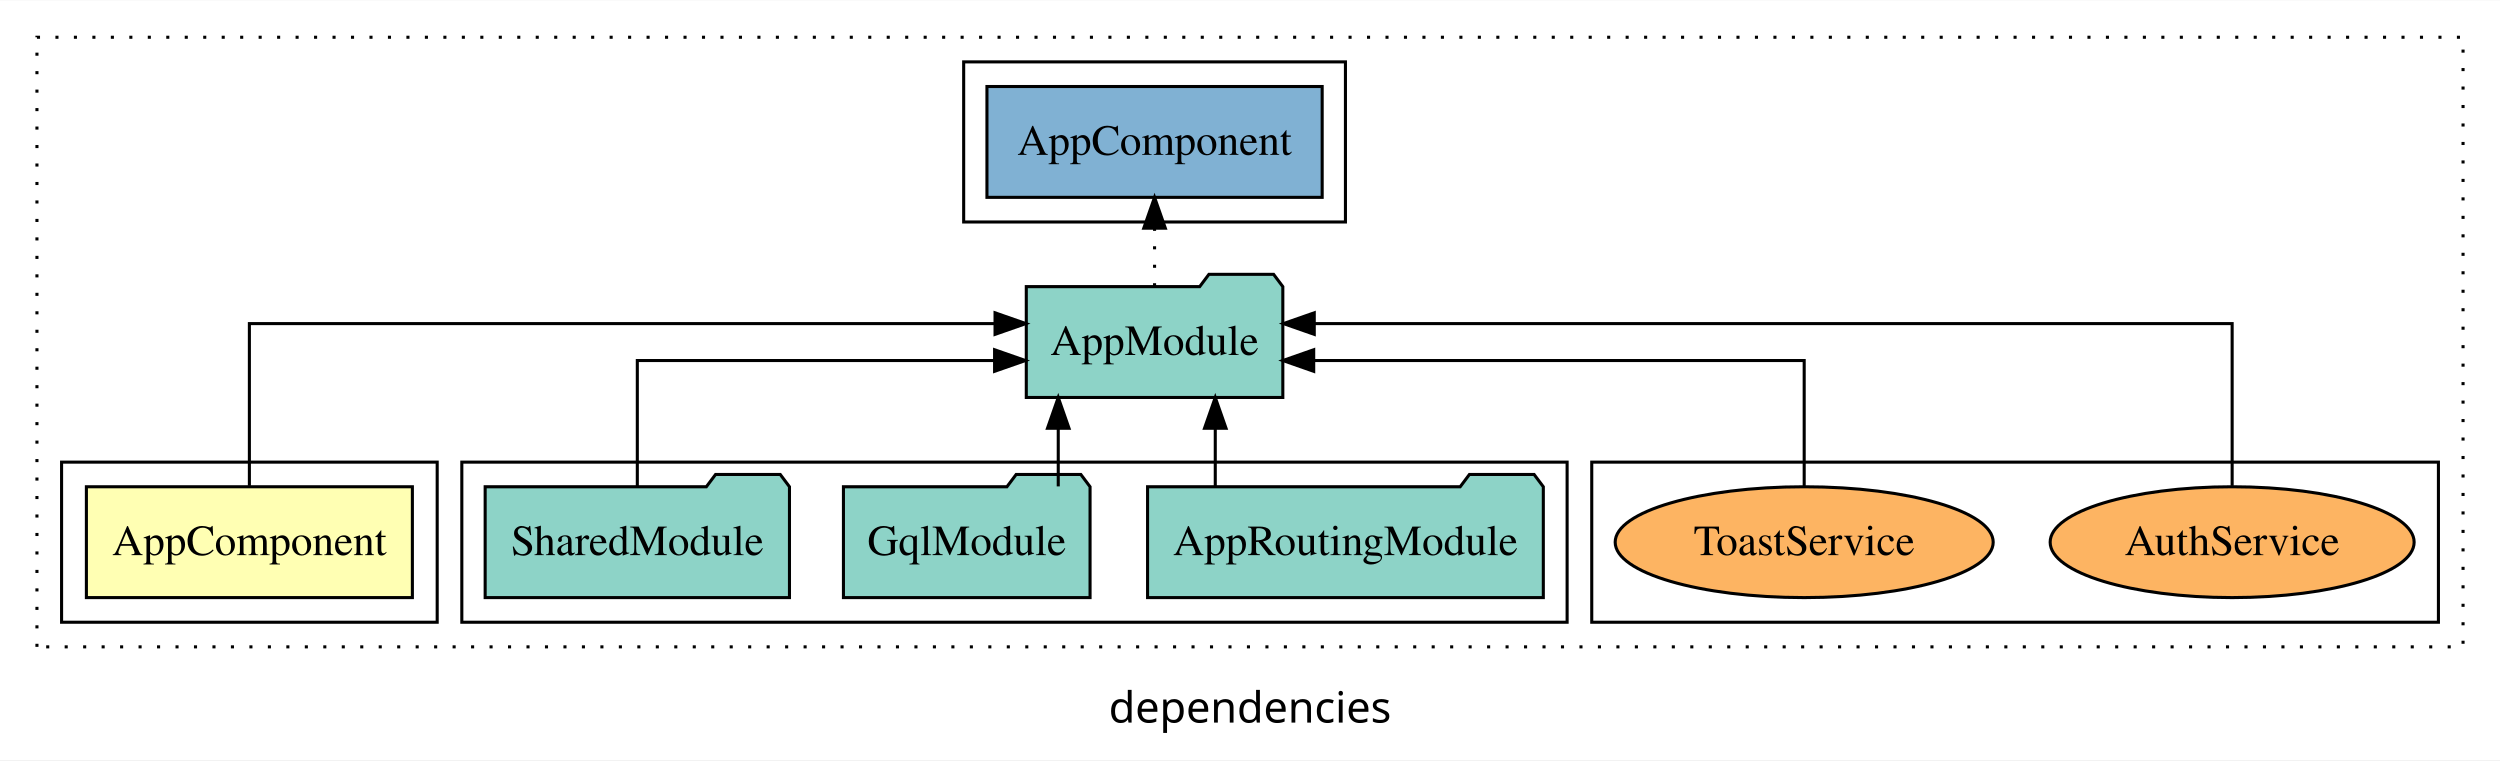
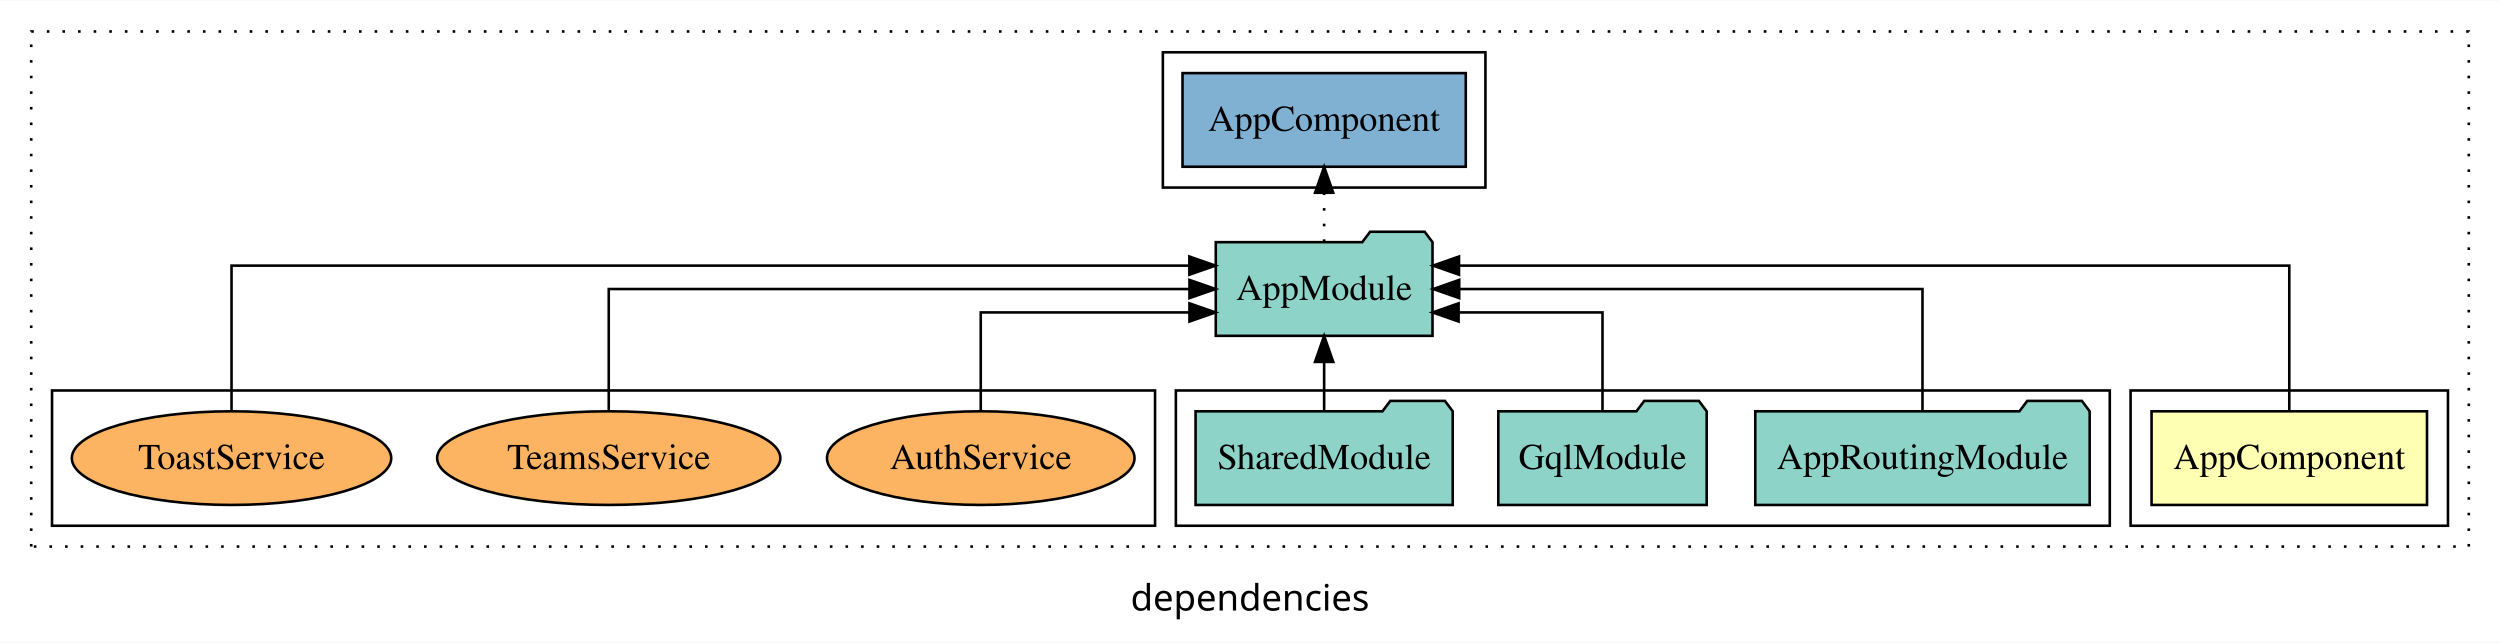
- <svg xmlns="http://www.w3.org/2000/svg" width="812pt" height="247pt" viewBox="0.00 0.00 812.00 246.80">
+ <svg xmlns="http://www.w3.org/2000/svg" width="961pt" height="247pt" viewBox="0.00 0.00 961.00 246.80">
  <g id="graph0" class="graph" transform="scale(1 1) rotate(0) translate(4 242.8)">
-     <polygon fill="white" stroke="transparent" points="-4,4 -4,-242.8 808,-242.8 808,4 -4,4" />
-     <text text-anchor="middle" x="402" y="-8.2" font-family="sans-serif" font-size="14.00">dependencies</text>
+     <polygon fill="white" stroke="transparent" points="-4,4 -4,-242.8 957,-242.8 957,4 -4,4" />
+     <text text-anchor="middle" x="476.5" y="-8.2" font-family="sans-serif" font-size="14.00">dependencies</text>
    <g id="clust1" class="cluster">
-       <polygon fill="none" stroke="black" stroke-dasharray="1,5" points="8,-32.8 8,-230.8 796,-230.8 796,-32.8 8,-32.8" />
+       <polygon fill="none" stroke="black" stroke-dasharray="1,5" points="8,-32.8 8,-230.8 945,-230.8 945,-32.8 8,-32.8" />
+     </g>
+     <g id="clust2" class="cluster">
+       <polygon fill="none" stroke="black" points="815,-40.8 815,-92.8 937,-92.8 937,-40.8 815,-40.8" />
+     </g>
+     <g id="clust4" class="cluster">
+       <polygon fill="none" stroke="black" points="448,-40.8 448,-92.8 807,-92.8 807,-40.8 448,-40.8" />
    </g>
    <g id="clust7" class="cluster">
-       <polygon fill="none" stroke="black" points="513,-40.8 513,-92.8 788,-92.8 788,-40.8 513,-40.8" />
-     </g>
-     <g id="clust4" class="cluster">
-       <polygon fill="none" stroke="black" points="146,-40.8 146,-92.8 505,-92.8 505,-40.8 146,-40.8" />
+       <polygon fill="none" stroke="black" points="16,-40.8 16,-92.8 440,-92.8 440,-40.8 16,-40.8" />
    </g>
    <g id="clust6" class="cluster">
-       <polygon fill="none" stroke="black" points="309,-170.8 309,-222.8 433,-222.8 433,-170.8 309,-170.8" />
-     </g>
-     <g id="clust2" class="cluster">
-       <polygon fill="none" stroke="black" points="16,-40.8 16,-92.8 138,-92.8 138,-40.8 16,-40.8" />
+       <polygon fill="none" stroke="black" points="443,-170.8 443,-222.8 567,-222.8 567,-170.8 443,-170.8" />
    </g>
    <g id="node1" class="node">
-       <polygon fill="#ffffb3" stroke="black" points="129.94,-84.8 24.06,-84.8 24.06,-48.8 129.94,-48.8 129.94,-84.8" />
-       <text text-anchor="middle" x="77" y="-62.6" font-family="Times,serif" font-size="14.00">AppComponent</text>
+       <polygon fill="#ffffb3" stroke="black" points="928.94,-84.8 823.06,-84.8 823.06,-48.8 928.94,-48.8 928.94,-84.8" />
+       <text text-anchor="middle" x="876" y="-62.6" font-family="Times,serif" font-size="14.00">AppComponent</text>
    </g>
    <g id="node2" class="node">
-       <polygon fill="#8dd3c7" stroke="black" points="412.66,-149.8 409.66,-153.8 388.66,-153.8 385.66,-149.8 329.34,-149.8 329.34,-113.8 412.66,-113.8 412.66,-149.8" />
-       <text text-anchor="middle" x="371" y="-127.6" font-family="Times,serif" font-size="14.00">AppModule</text>
+       <polygon fill="#8dd3c7" stroke="black" points="546.66,-149.8 543.66,-153.8 522.66,-153.8 519.66,-149.8 463.34,-149.8 463.34,-113.8 546.66,-113.8 546.66,-149.8" />
+       <text text-anchor="middle" x="505" y="-127.6" font-family="Times,serif" font-size="14.00">AppModule</text>
    </g>
    <g id="edge1" class="edge">
-       <path fill="none" stroke="black" d="M77,-85.08C77,-106.12 77,-137.8 77,-137.8 77,-137.8 319.19,-137.8 319.19,-137.8" />
-       <polygon fill="black" stroke="black" points="319.19,-141.3 329.19,-137.8 319.19,-134.3 319.19,-141.3" />
+       <path fill="none" stroke="black" d="M876,-85.09C876,-107.01 876,-140.8 876,-140.8 876,-140.8 556.84,-140.8 556.84,-140.8" />
+       <polygon fill="black" stroke="black" points="556.84,-137.3 546.84,-140.8 556.84,-144.3 556.84,-137.3" />
    </g>
    <g id="node6" class="node">
-       <polygon fill="#80b1d3" stroke="black" points="425.44,-214.8 316.56,-214.8 316.56,-178.8 425.44,-178.8 425.44,-214.8" />
-       <text text-anchor="middle" x="371" y="-192.6" font-family="Times,serif" font-size="14.00">AppComponent </text>
+       <polygon fill="#80b1d3" stroke="black" points="559.44,-214.8 450.56,-214.8 450.56,-178.8 559.44,-178.8 559.44,-214.8" />
+       <text text-anchor="middle" x="505" y="-192.6" font-family="Times,serif" font-size="14.00">AppComponent </text>
    </g>
    <g id="edge5" class="edge">
-       <path fill="none" stroke="black" stroke-dasharray="1,5" d="M371,-149.91C371,-149.91 371,-168.79 371,-168.79" />
-       <polygon fill="black" stroke="black" points="367.5,-168.79 371,-178.79 374.5,-168.79 367.5,-168.79" />
+       <path fill="none" stroke="black" stroke-dasharray="1,5" d="M505,-149.91C505,-149.91 505,-168.79 505,-168.79" />
+       <polygon fill="black" stroke="black" points="501.5,-168.79 505,-178.79 508.5,-168.79 501.5,-168.79" />
    </g>
    <g id="node3" class="node">
-       <polygon fill="#8dd3c7" stroke="black" points="497.27,-84.8 494.27,-88.8 473.27,-88.8 470.27,-84.8 368.73,-84.8 368.73,-48.8 497.27,-48.8 497.27,-84.8" />
-       <text text-anchor="middle" x="433" y="-62.6" font-family="Times,serif" font-size="14.00">AppRoutingModule</text>
+       <polygon fill="#8dd3c7" stroke="black" points="799.27,-84.8 796.27,-88.8 775.27,-88.8 772.27,-84.8 670.73,-84.8 670.73,-48.8 799.27,-48.8 799.27,-84.8" />
+       <text text-anchor="middle" x="735" y="-62.6" font-family="Times,serif" font-size="14.00">AppRoutingModule</text>
    </g>
    <g id="edge2" class="edge">
-       <path fill="none" stroke="black" d="M390.72,-84.91C390.72,-84.91 390.72,-103.79 390.72,-103.79" />
-       <polygon fill="black" stroke="black" points="387.22,-103.79 390.72,-113.79 394.22,-103.79 387.22,-103.79" />
+       <path fill="none" stroke="black" d="M735,-84.91C735,-104.14 735,-131.8 735,-131.8 735,-131.8 556.92,-131.8 556.92,-131.8" />
+       <polygon fill="black" stroke="black" points="556.92,-128.3 546.92,-131.8 556.92,-135.3 556.92,-128.3" />
    </g>
    <g id="node4" class="node">
-       <polygon fill="#8dd3c7" stroke="black" points="350.05,-84.8 347.05,-88.8 326.05,-88.8 323.05,-84.8 269.95,-84.8 269.95,-48.8 350.05,-48.8 350.05,-84.8" />
-       <text text-anchor="middle" x="310" y="-62.6" font-family="Times,serif" font-size="14.00">GqlModule</text>
+       <polygon fill="#8dd3c7" stroke="black" points="652.05,-84.8 649.05,-88.8 628.05,-88.8 625.05,-84.8 571.95,-84.8 571.95,-48.8 652.05,-48.8 652.05,-84.8" />
+       <text text-anchor="middle" x="612" y="-62.6" font-family="Times,serif" font-size="14.00">GqlModule</text>
    </g>
    <g id="edge3" class="edge">
-       <path fill="none" stroke="black" d="M339.72,-84.91C339.72,-84.91 339.72,-103.79 339.72,-103.79" />
-       <polygon fill="black" stroke="black" points="336.22,-103.79 339.72,-113.79 343.22,-103.79 336.22,-103.79" />
+       <path fill="none" stroke="black" d="M612,-84.83C612,-101.2 612,-122.8 612,-122.8 612,-122.8 556.68,-122.8 556.68,-122.8" />
+       <polygon fill="black" stroke="black" points="556.68,-119.3 546.68,-122.8 556.68,-126.3 556.68,-119.3" />
    </g>
    <g id="node5" class="node">
-       <polygon fill="#8dd3c7" stroke="black" points="252.42,-84.8 249.42,-88.8 228.42,-88.8 225.42,-84.8 153.58,-84.8 153.58,-48.8 252.42,-48.8 252.42,-84.8" />
-       <text text-anchor="middle" x="203" y="-62.6" font-family="Times,serif" font-size="14.00">SharedModule</text>
+       <polygon fill="#8dd3c7" stroke="black" points="554.42,-84.8 551.42,-88.8 530.42,-88.8 527.42,-84.8 455.58,-84.8 455.58,-48.8 554.42,-48.8 554.42,-84.8" />
+       <text text-anchor="middle" x="505" y="-62.6" font-family="Times,serif" font-size="14.00">SharedModule</text>
    </g>
    <g id="edge4" class="edge">
-       <path fill="none" stroke="black" d="M203,-84.82C203,-102.17 203,-125.8 203,-125.8 203,-125.8 319.04,-125.8 319.04,-125.8" />
-       <polygon fill="black" stroke="black" points="319.04,-129.3 329.04,-125.8 319.04,-122.3 319.04,-129.3" />
+       <path fill="none" stroke="black" d="M505,-84.91C505,-84.91 505,-103.79 505,-103.79" />
+       <polygon fill="black" stroke="black" points="501.5,-103.79 505,-113.79 508.5,-103.79 501.5,-103.79" />
    </g>
    <g id="node7" class="node">
-       <ellipse fill="#fdb462" stroke="black" cx="721" cy="-66.8" rx="59.11" ry="18" />
-       <text text-anchor="middle" x="721" y="-62.6" font-family="Times,serif" font-size="14.00">AuthService</text>
+       <ellipse fill="#fdb462" stroke="black" cx="373" cy="-66.8" rx="59.11" ry="18" />
+       <text text-anchor="middle" x="373" y="-62.6" font-family="Times,serif" font-size="14.00">AuthService</text>
    </g>
    <g id="edge6" class="edge">
-       <path fill="none" stroke="black" d="M721,-85.08C721,-106.12 721,-137.8 721,-137.8 721,-137.8 422.87,-137.8 422.87,-137.8" />
-       <polygon fill="black" stroke="black" points="422.87,-134.3 412.87,-137.8 422.87,-141.3 422.87,-134.3" />
+       <path fill="none" stroke="black" d="M373,-84.83C373,-101.2 373,-122.8 373,-122.8 373,-122.8 453.23,-122.8 453.23,-122.8" />
+       <polygon fill="black" stroke="black" points="453.23,-126.3 463.23,-122.8 453.23,-119.3 453.23,-126.3" />
    </g>
    <g id="node8" class="node">
-       <ellipse fill="#fdb462" stroke="black" cx="582" cy="-66.8" rx="61.39" ry="18" />
-       <text text-anchor="middle" x="582" y="-62.6" font-family="Times,serif" font-size="14.00">ToastService</text>
+       <ellipse fill="#fdb462" stroke="black" cx="230" cy="-66.8" rx="65.97" ry="18" />
+       <text text-anchor="middle" x="230" y="-62.6" font-family="Times,serif" font-size="14.00">TeamsService</text>
    </g>
    <g id="edge7" class="edge">
-       <path fill="none" stroke="black" d="M582,-84.82C582,-102.17 582,-125.8 582,-125.8 582,-125.8 422.69,-125.8 422.69,-125.8" />
-       <polygon fill="black" stroke="black" points="422.69,-122.3 412.69,-125.8 422.69,-129.3 422.69,-122.3" />
+       <path fill="none" stroke="black" d="M230,-84.91C230,-104.14 230,-131.8 230,-131.8 230,-131.8 453.23,-131.8 453.23,-131.8" />
+       <polygon fill="black" stroke="black" points="453.23,-135.3 463.23,-131.8 453.23,-128.3 453.23,-135.3" />
+     </g>
+     <g id="node9" class="node">
+       <ellipse fill="#fdb462" stroke="black" cx="85" cy="-66.8" rx="61.39" ry="18" />
+       <text text-anchor="middle" x="85" y="-62.6" font-family="Times,serif" font-size="14.00">ToastService</text>
+     </g>
+     <g id="edge8" class="edge">
+       <path fill="none" stroke="black" d="M85,-85.09C85,-107.01 85,-140.8 85,-140.8 85,-140.8 453.19,-140.8 453.19,-140.8" />
+       <polygon fill="black" stroke="black" points="453.19,-144.3 463.19,-140.8 453.19,-137.3 453.19,-144.3" />
    </g>
  </g>
</svg>
